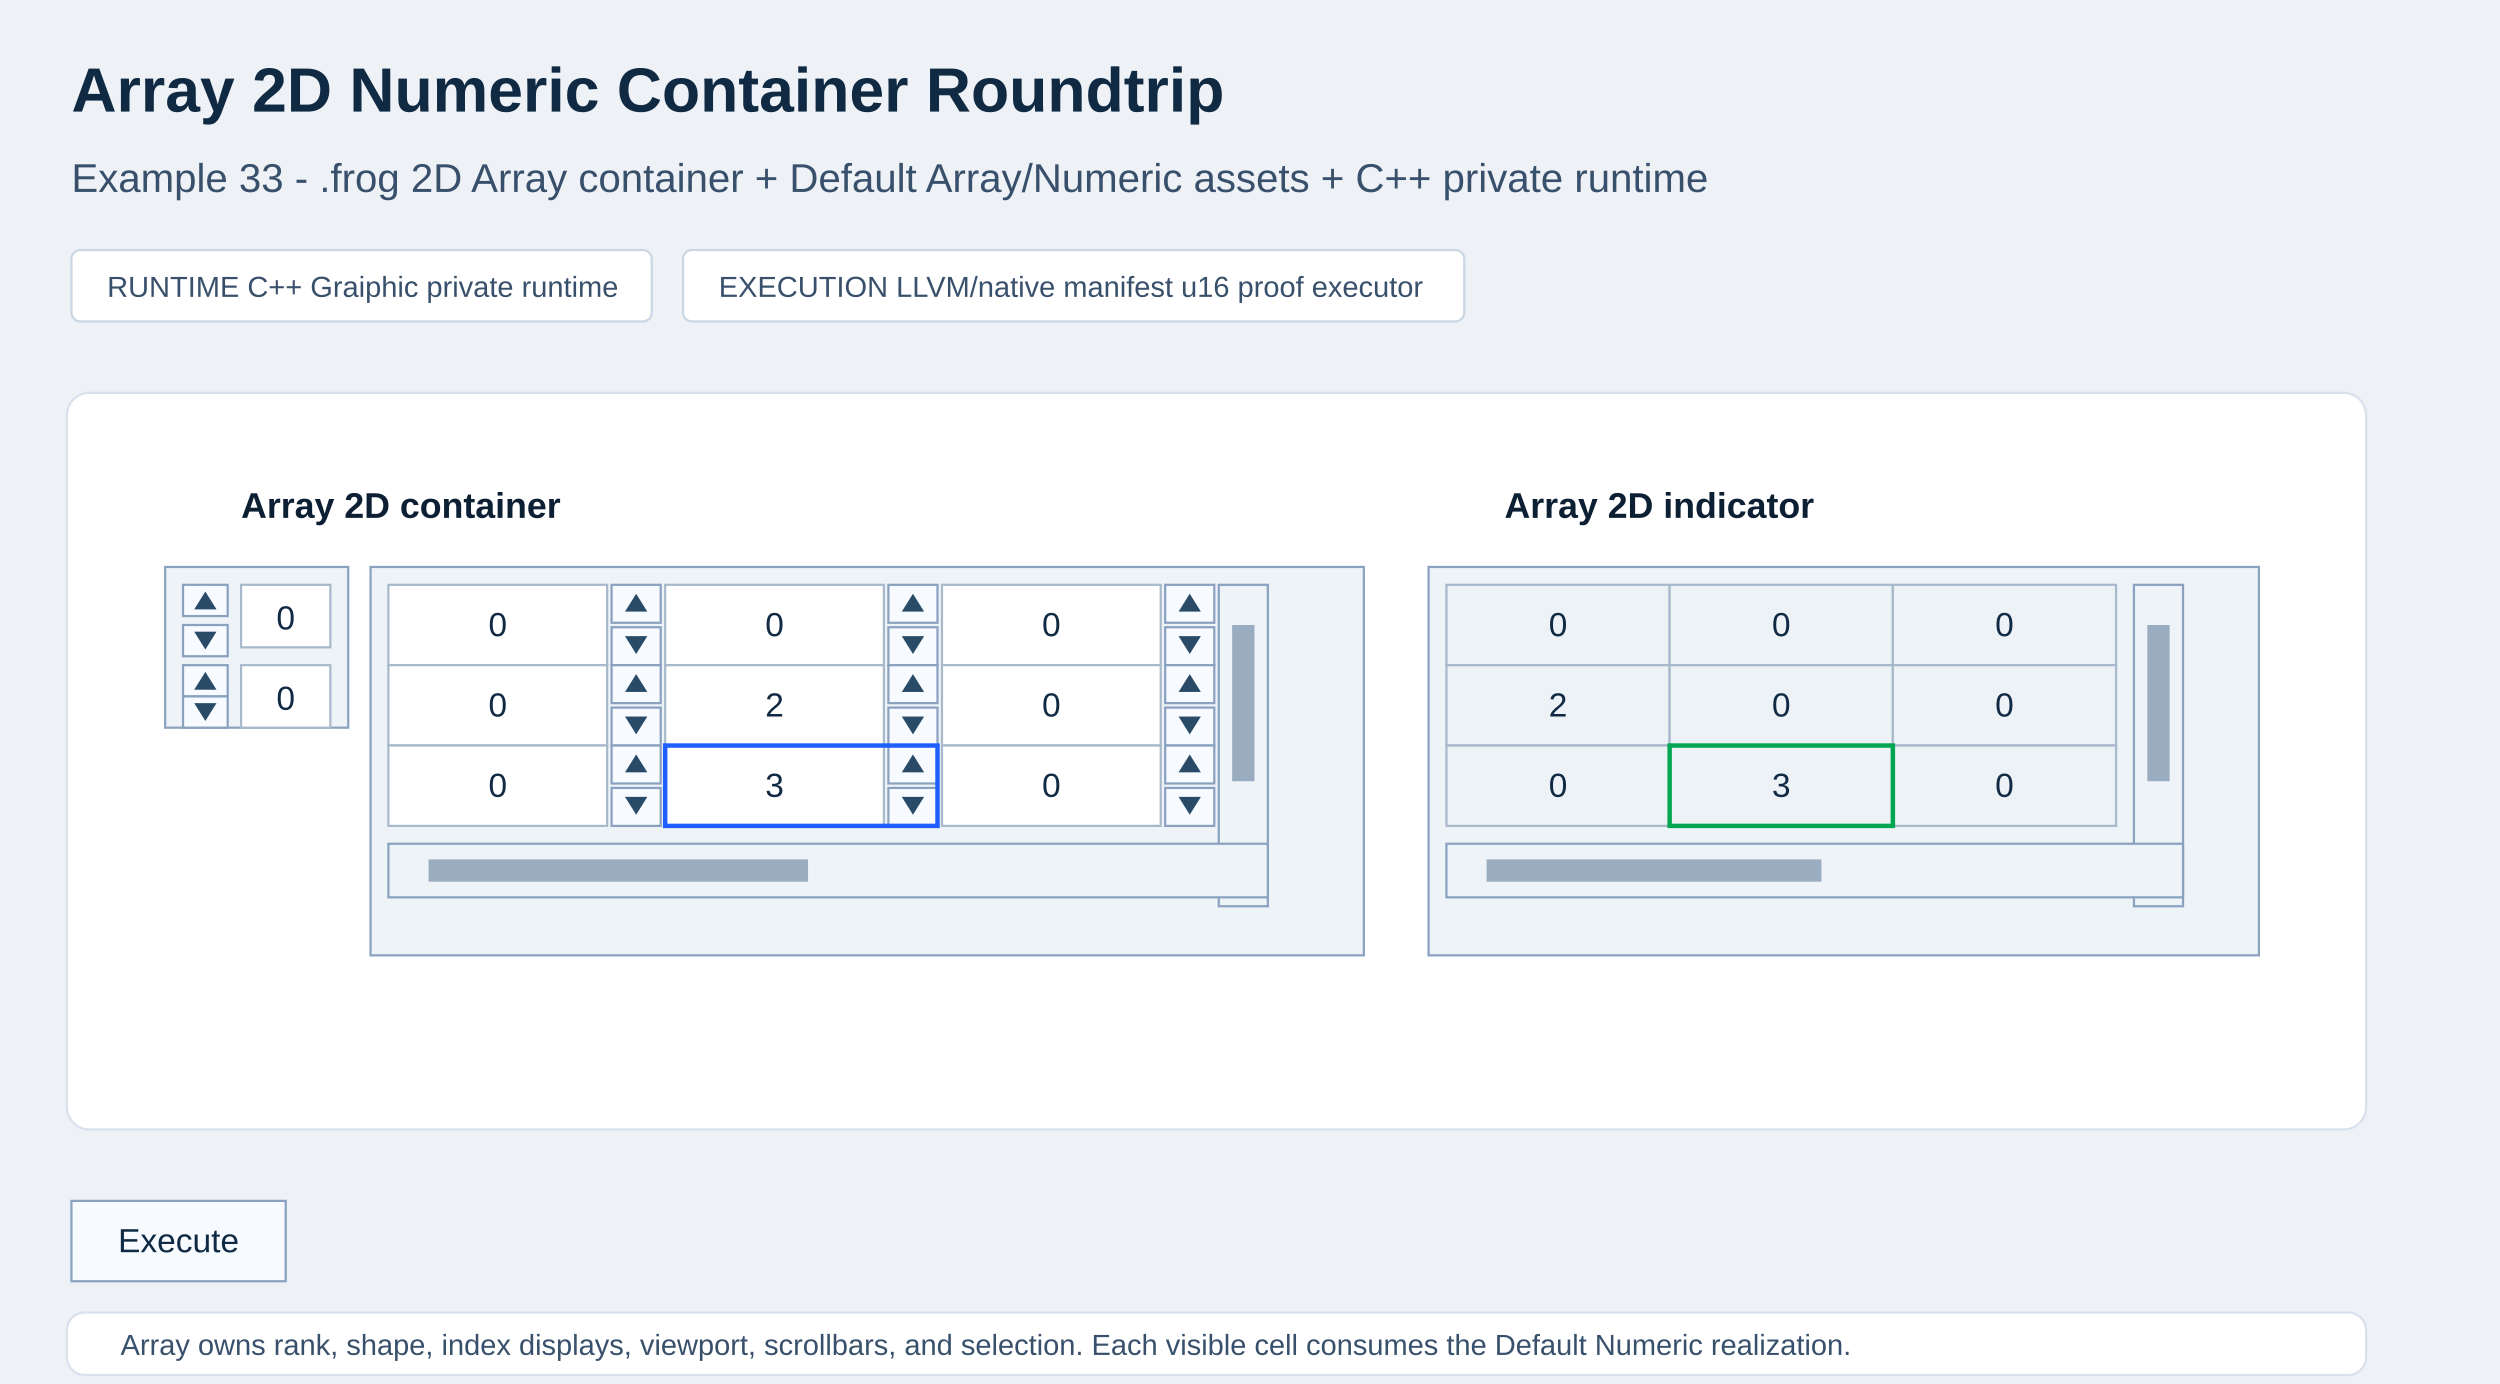
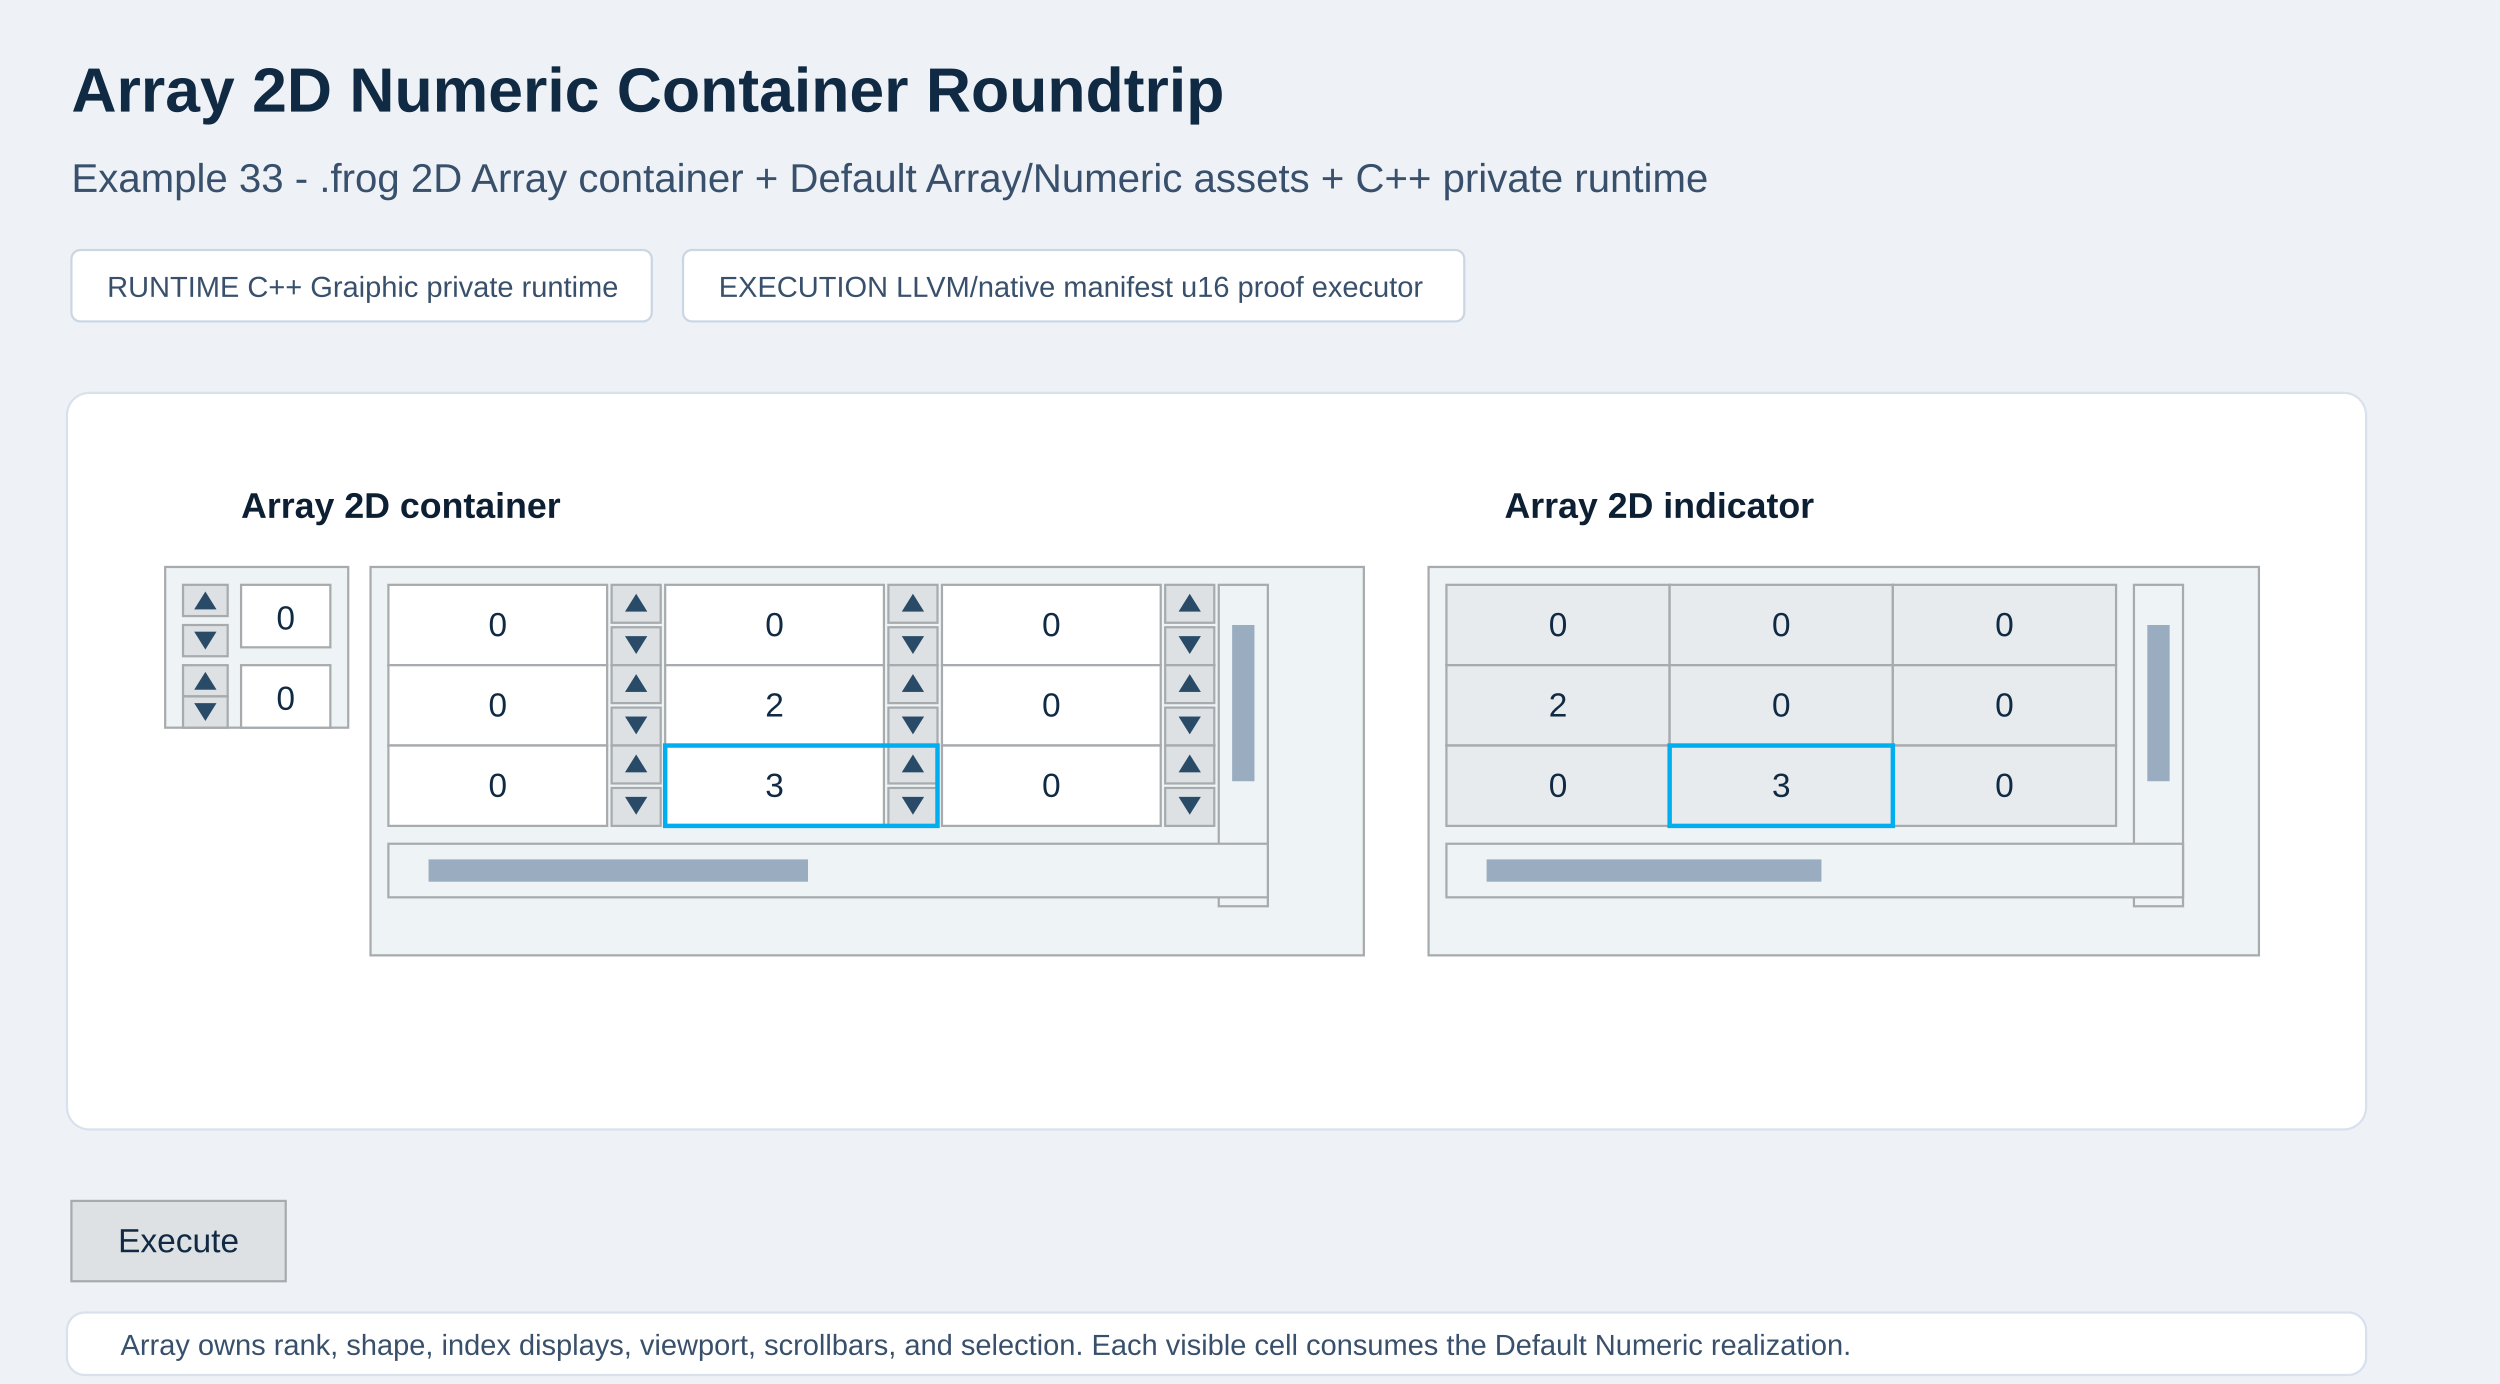
<svg xmlns="http://www.w3.org/2000/svg" width="1120" height="620" viewBox="0 0 1120 620" role="img" aria-label="Accepted Example 33 Array 2D Numeric Container Roundtrip snapshot">
  <style>
    .page { fill: #eef2f6; }
    .card { fill: #ffffff; stroke: #d8e1ec; stroke-width: 1; }
    .title { font: 700 28px Arial, sans-serif; fill: #102a43; }
    .subtitle { font: 18px Arial, sans-serif; fill: #38506b; }
    .label { font: 700 16px Arial, sans-serif; fill: #0d1f33; }
    .text { font: 15px Arial, sans-serif; fill: #102a43; }
    .small { font: 13px Arial, sans-serif; fill: #38506b; }
    .badge { fill: #ffffff; stroke: #cad6e4; stroke-width: 1; }
-     .frame { fill: #eef3f8; stroke: #8aa2c0; stroke-width: 1; }
-     .cell { fill: #ffffff; stroke: #a9b9cc; stroke-width: 1; }
-     .indicator { fill: #edf2f7; stroke: #a9b9cc; stroke-width: 1; }
-     .selected { fill: none; stroke: #1f5fff; stroke-width: 2; }
-     .published { fill: none; stroke: #00a651; stroke-width: 2; }
+     .frame { fill: #EEF4F6; stroke: #A8ABAE; stroke-width: 1; }
+     .cell { fill: #ffffff; stroke: #A8ABAE; stroke-width: 1; }
+     .indicator { fill: #E8EBED; stroke: #A8ABAE; stroke-width: 1; }
+     .selected { fill: none; stroke: #00ADEF; stroke-width: 2; }
+     .published { fill: none; stroke: #00ADEF; stroke-width: 2; }
    .thumb { fill: #9aacbf; }
-     .button { fill: #f7fbff; stroke: #8aa2c0; stroke-width: 1; }
+     .button { fill: #DDE1E4; stroke: #A8ABAE; stroke-width: 1; }
  </style>
  <rect class="page" x="0" y="0" width="1120" height="620" />
  <text class="title" x="32" y="50">Array 2D Numeric Container Roundtrip</text>
  <text class="subtitle" x="32" y="86">Example 33 - .frog 2D Array container + Default Array/Numeric assets + C++ private runtime</text>
  <rect class="badge" x="32" y="112" width="260" height="32" rx="4" />
  <text class="small" x="48" y="133">RUNTIME  C++ Graiphic private runtime</text>
  <rect class="badge" x="306" y="112" width="350" height="32" rx="4" />
  <text class="small" x="322" y="133">EXECUTION  LLVM/native manifest u16 proof executor</text>
  <rect class="card" x="30" y="176" width="1030" height="330" rx="10" />
  <text class="label" x="108" y="232">Array 2D container</text>
  <g transform="translate(74 254)">
    <rect class="frame" x="0" y="0" width="82" height="72" />
    <rect class="button" x="8" y="8" width="20" height="14" />
    <path d="M18 11 L13 19 L23 19 Z" fill="#294b68" />
    <rect class="button" x="8" y="26" width="20" height="14" />
    <path d="M13 29 L23 29 L18 37 Z" fill="#294b68" />
    <rect class="cell" x="34" y="8" width="40" height="28" />
    <text class="text" x="54" y="28" text-anchor="middle">0</text>
    <rect class="button" x="8" y="44" width="20" height="14" />
    <path d="M18 47 L13 55 L23 55 Z" fill="#294b68" />
    <rect class="button" x="8" y="58" width="20" height="14" />
    <path d="M13 61 L23 61 L18 69 Z" fill="#294b68" />
    <rect class="cell" x="34" y="44" width="40" height="28" />
    <text class="text" x="54" y="64" text-anchor="middle">0</text>
  </g>
  <g transform="translate(166 254)">
    <rect class="frame" x="0" y="0" width="445" height="174" />
    <g transform="translate(8 8)">
      <g>
        <rect class="cell" x="0" y="0" width="98" height="36" />
        <text class="text" x="49" y="23" text-anchor="middle">0</text>
        <rect class="button" x="100" y="0" width="22" height="17" />
        <path d="M111 4 L106 12 L116 12 Z" fill="#294b68" />
        <rect class="button" x="100" y="19" width="22" height="17" />
        <path d="M106 23 L116 23 L111 31 Z" fill="#294b68" />
      </g>
      <g transform="translate(124 0)">
        <rect class="cell" x="0" y="0" width="98" height="36" />
        <text class="text" x="49" y="23" text-anchor="middle">0</text>
        <rect class="button" x="100" y="0" width="22" height="17" />
        <path d="M111 4 L106 12 L116 12 Z" fill="#294b68" />
        <rect class="button" x="100" y="19" width="22" height="17" />
        <path d="M106 23 L116 23 L111 31 Z" fill="#294b68" />
      </g>
      <g transform="translate(248 0)">
        <rect class="cell" x="0" y="0" width="98" height="36" />
        <text class="text" x="49" y="23" text-anchor="middle">0</text>
        <rect class="button" x="100" y="0" width="22" height="17" />
        <path d="M111 4 L106 12 L116 12 Z" fill="#294b68" />
        <rect class="button" x="100" y="19" width="22" height="17" />
        <path d="M106 23 L116 23 L111 31 Z" fill="#294b68" />
      </g>
      <g transform="translate(0 36)">
        <rect class="cell" x="0" y="0" width="98" height="36" />
        <text class="text" x="49" y="23" text-anchor="middle">0</text>
        <rect class="button" x="100" y="0" width="22" height="17" />
        <path d="M111 4 L106 12 L116 12 Z" fill="#294b68" />
        <rect class="button" x="100" y="19" width="22" height="17" />
        <path d="M106 23 L116 23 L111 31 Z" fill="#294b68" />
      </g>
      <g transform="translate(124 36)">
        <rect class="cell" x="0" y="0" width="98" height="36" />
        <text class="text" x="49" y="23" text-anchor="middle">2</text>
        <rect class="button" x="100" y="0" width="22" height="17" />
        <path d="M111 4 L106 12 L116 12 Z" fill="#294b68" />
        <rect class="button" x="100" y="19" width="22" height="17" />
        <path d="M106 23 L116 23 L111 31 Z" fill="#294b68" />
      </g>
      <g transform="translate(248 36)">
        <rect class="cell" x="0" y="0" width="98" height="36" />
        <text class="text" x="49" y="23" text-anchor="middle">0</text>
        <rect class="button" x="100" y="0" width="22" height="17" />
        <path d="M111 4 L106 12 L116 12 Z" fill="#294b68" />
        <rect class="button" x="100" y="19" width="22" height="17" />
        <path d="M106 23 L116 23 L111 31 Z" fill="#294b68" />
      </g>
      <g transform="translate(0 72)">
        <rect class="cell" x="0" y="0" width="98" height="36" />
        <text class="text" x="49" y="23" text-anchor="middle">0</text>
        <rect class="button" x="100" y="0" width="22" height="17" />
        <path d="M111 4 L106 12 L116 12 Z" fill="#294b68" />
        <rect class="button" x="100" y="19" width="22" height="17" />
        <path d="M106 23 L116 23 L111 31 Z" fill="#294b68" />
      </g>
      <g transform="translate(124 72)">
        <rect class="cell" x="0" y="0" width="98" height="36" />
        <text class="text" x="49" y="23" text-anchor="middle">3</text>
        <rect class="button" x="100" y="0" width="22" height="17" />
        <path d="M111 4 L106 12 L116 12 Z" fill="#294b68" />
        <rect class="button" x="100" y="19" width="22" height="17" />
        <path d="M106 23 L116 23 L111 31 Z" fill="#294b68" />
      </g>
      <g transform="translate(248 72)">
        <rect class="cell" x="0" y="0" width="98" height="36" />
        <text class="text" x="49" y="23" text-anchor="middle">0</text>
        <rect class="button" x="100" y="0" width="22" height="17" />
        <path d="M111 4 L106 12 L116 12 Z" fill="#294b68" />
        <rect class="button" x="100" y="19" width="22" height="17" />
        <path d="M106 23 L116 23 L111 31 Z" fill="#294b68" />
      </g>
      <rect class="selected" x="124" y="72" width="122" height="36" />
      <rect class="frame" x="372" y="0" width="22" height="144" />
      <rect class="thumb" x="378" y="18" width="10" height="70" />
      <rect class="frame" x="0" y="116" width="394" height="24" />
      <rect class="thumb" x="18" y="123" width="170" height="10" />
    </g>
  </g>
  <text class="label" x="674" y="232">Array 2D indicator</text>
  <g transform="translate(640 254)">
    <rect class="frame" x="0" y="0" width="372" height="174" />
    <g transform="translate(8 8)">
      <rect class="indicator" x="0" y="0" width="100" height="36" />
      <text class="text" x="50" y="23" text-anchor="middle">0</text>
      <rect class="indicator" x="100" y="0" width="100" height="36" />
      <text class="text" x="150" y="23" text-anchor="middle">0</text>
      <rect class="indicator" x="200" y="0" width="100" height="36" />
      <text class="text" x="250" y="23" text-anchor="middle">0</text>
      <rect class="indicator" x="0" y="36" width="100" height="36" />
      <text class="text" x="50" y="59" text-anchor="middle">2</text>
      <rect class="indicator" x="100" y="36" width="100" height="36" />
      <text class="text" x="150" y="59" text-anchor="middle">0</text>
      <rect class="indicator" x="200" y="36" width="100" height="36" />
      <text class="text" x="250" y="59" text-anchor="middle">0</text>
      <rect class="indicator" x="0" y="72" width="100" height="36" />
      <text class="text" x="50" y="95" text-anchor="middle">0</text>
      <rect class="indicator" x="100" y="72" width="100" height="36" />
      <text class="text" x="150" y="95" text-anchor="middle">3</text>
      <rect class="indicator" x="200" y="72" width="100" height="36" />
      <text class="text" x="250" y="95" text-anchor="middle">0</text>
      <rect class="published" x="100" y="72" width="100" height="36" />
      <rect class="frame" x="308" y="0" width="22" height="144" />
      <rect class="thumb" x="314" y="18" width="10" height="70" />
      <rect class="frame" x="0" y="116" width="330" height="24" />
      <rect class="thumb" x="18" y="123" width="150" height="10" />
    </g>
  </g>
  <rect class="button" x="32" y="538" width="96" height="36" />
  <text class="text" x="80" y="561" text-anchor="middle">Execute</text>
  <rect class="card" x="30" y="588" width="1030" height="28" rx="8" />
  <text class="small" x="54" y="607">Array owns rank, shape, index displays, viewport, scrollbars, and selection. Each visible cell consumes the Default Numeric realization.</text>
</svg>
